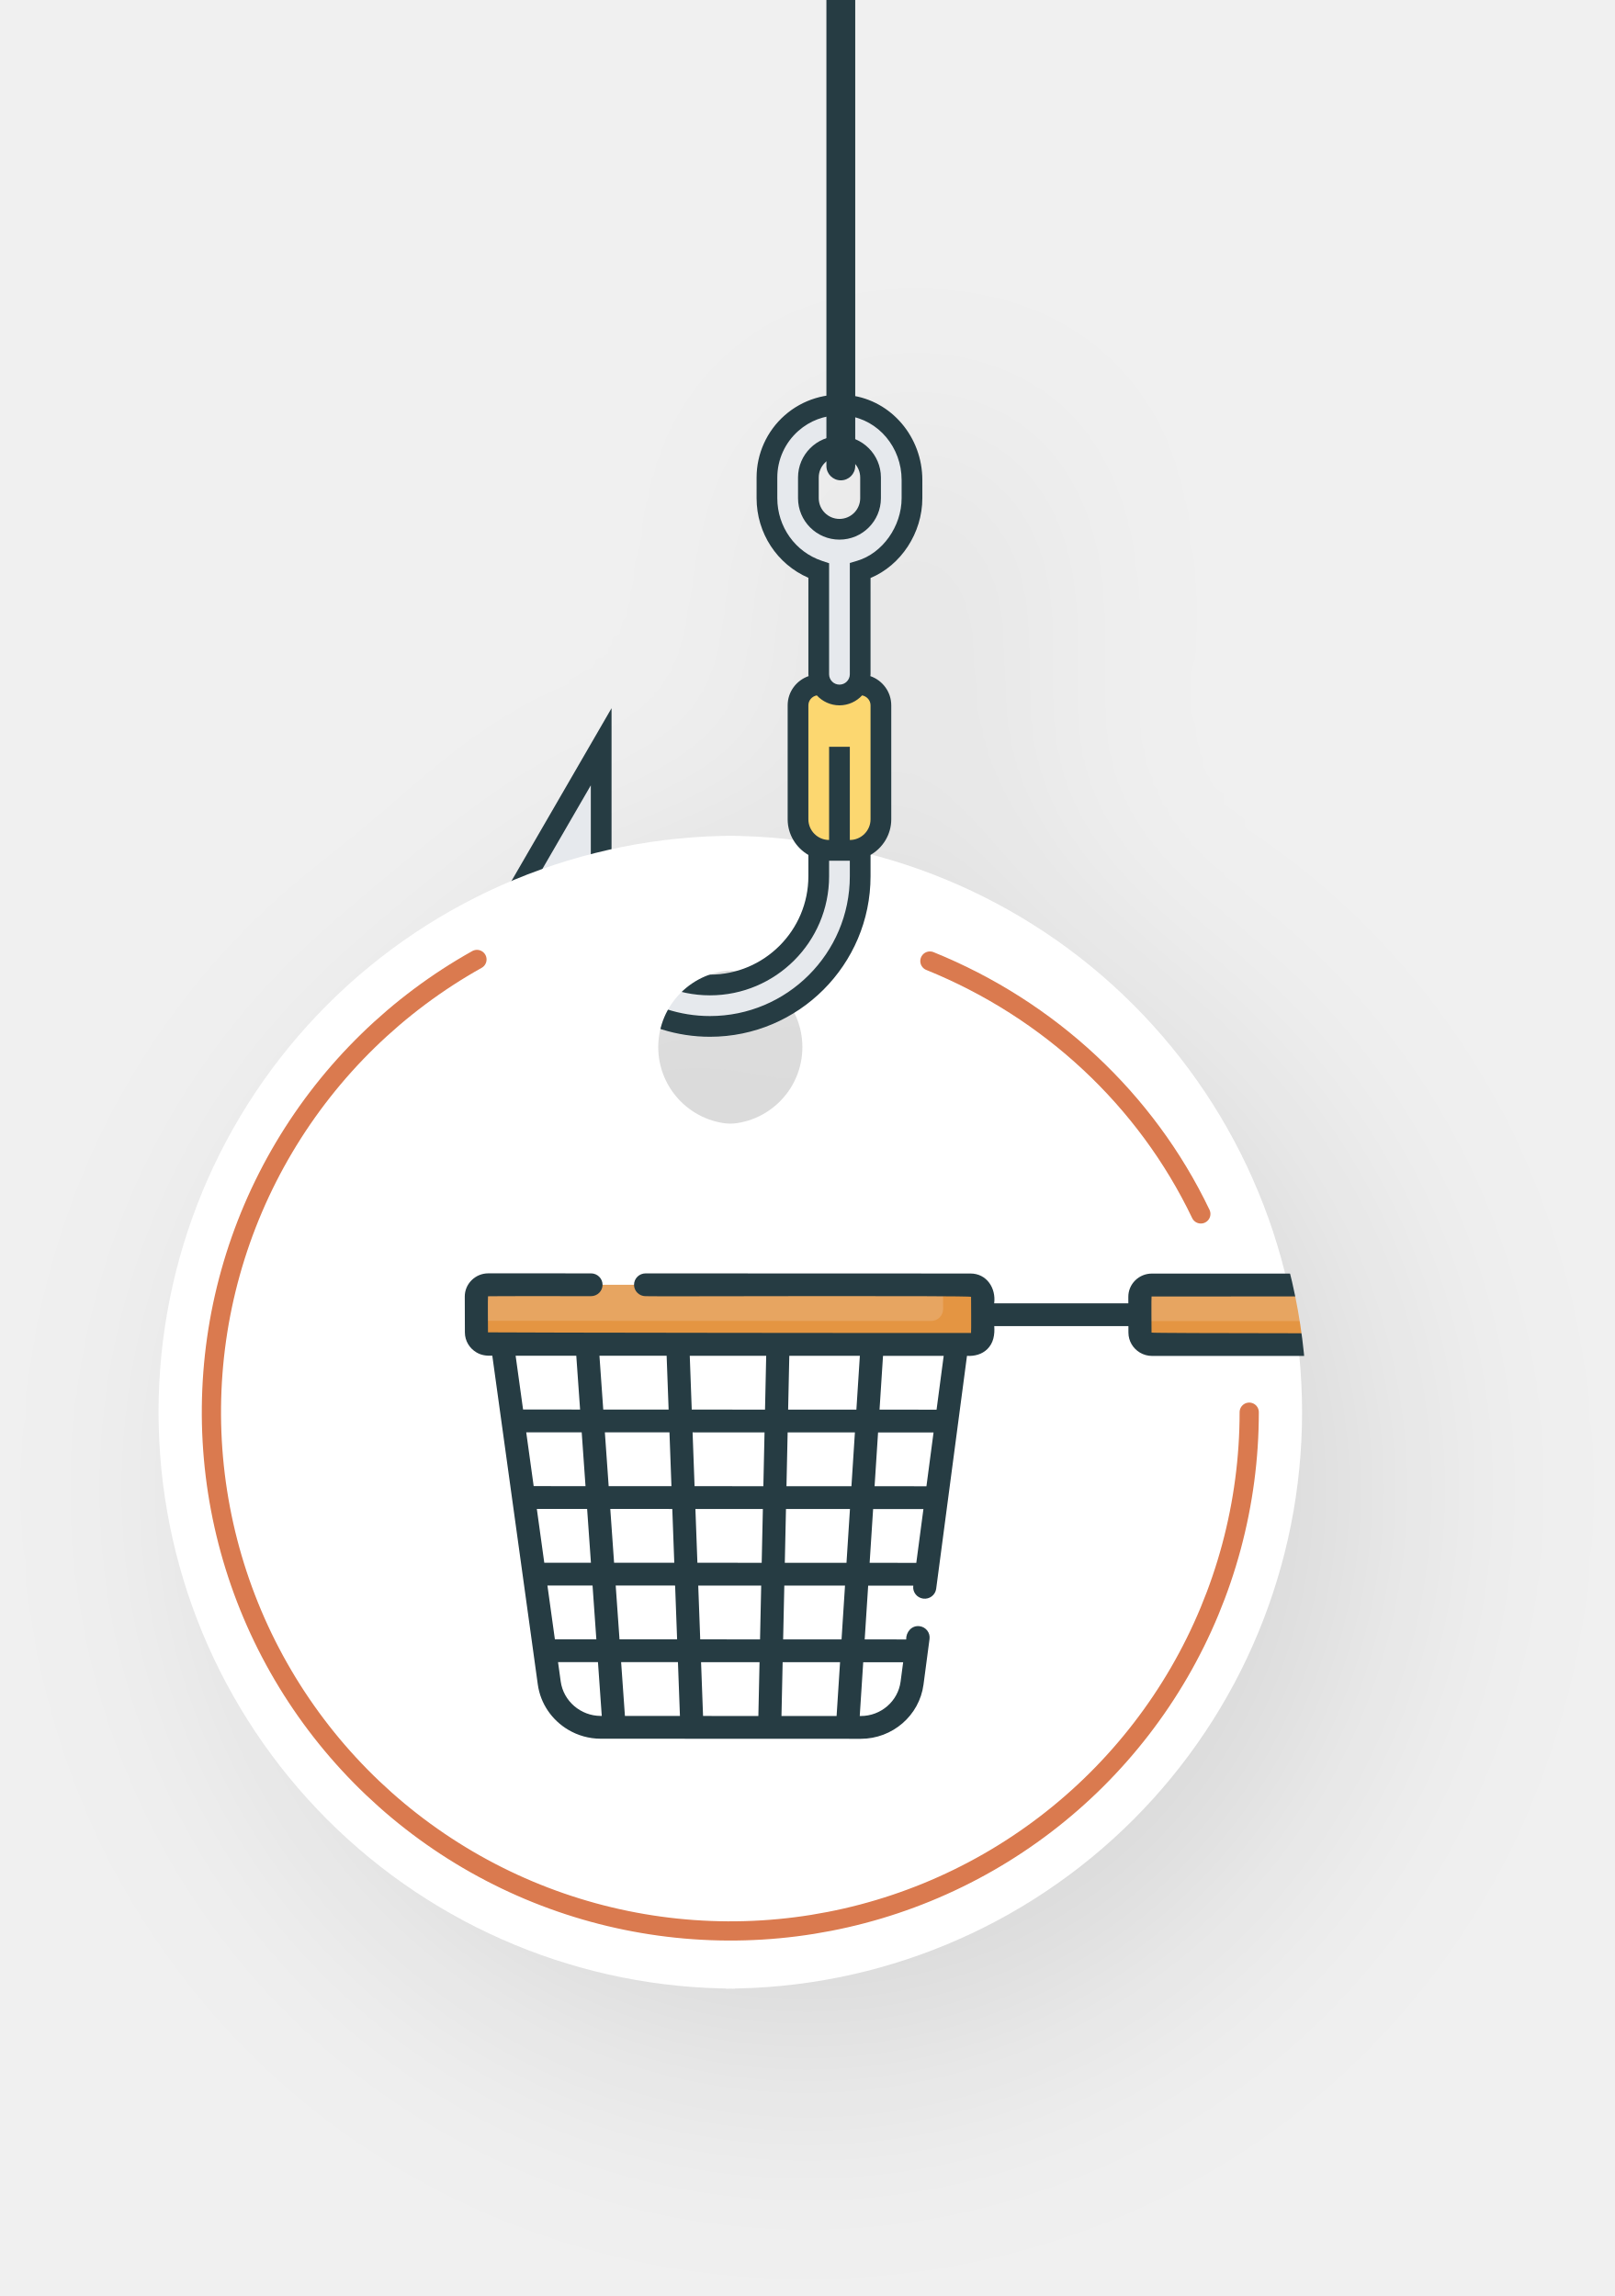
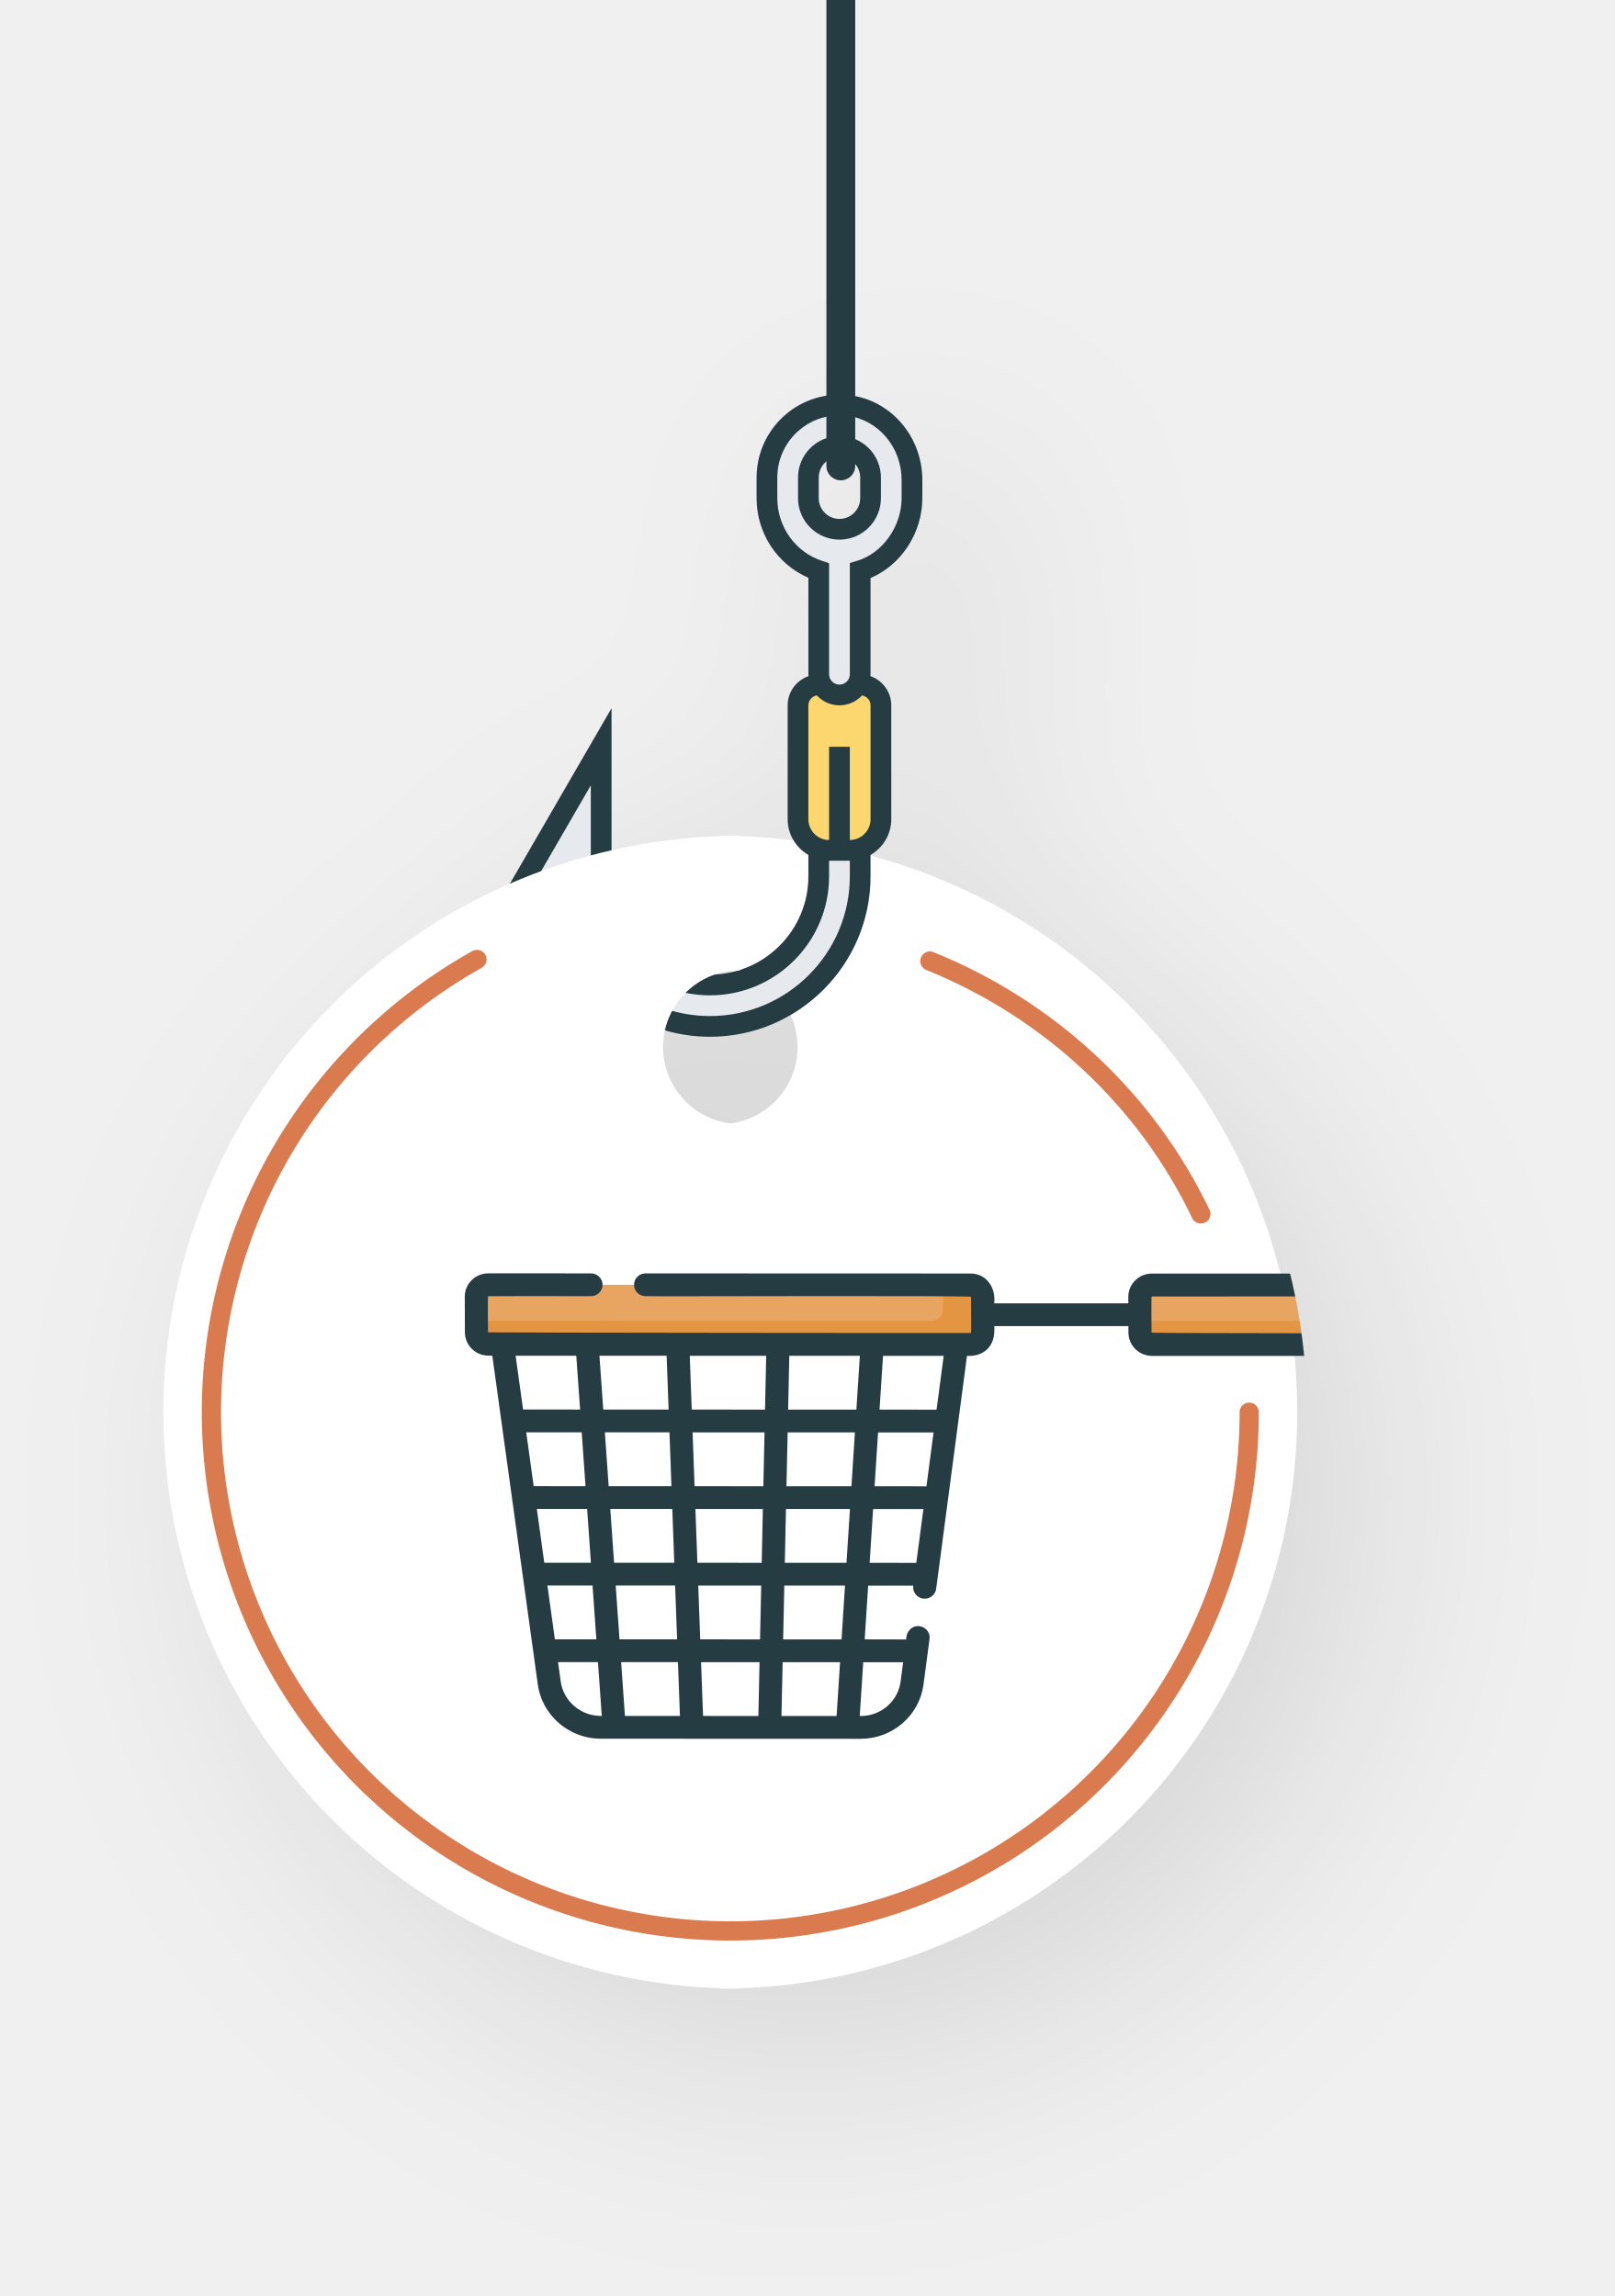
<svg xmlns="http://www.w3.org/2000/svg" width="168" height="239" viewBox="0 0 168 239" fill="none">
  <g filter="url(#filter0_d)">
-     <path d="M118.426 104.574C107.174 93.321 91.913 87 76 87V101C80.418 101 84 104.582 84 109C84 113.418 80.418 117 76 117L76 207C91.913 207 107.174 200.679 118.426 189.426C129.679 178.174 136 162.913 136 147C136 131.087 129.679 115.826 118.426 104.574Z" fill="white" transform="translate(-0.5)" />
+     <path d="M118.426 104.574C107.174 93.321 91.913 87 76 87V101C80.418 101 84 104.582 84 109C84 113.418 80.418 117 76 117L76 207C91.913 207 107.174 200.679 118.426 189.426C129.679 178.174 136 162.913 136 147C136 131.087 129.679 115.826 118.426 104.574Z" fill="white" transform="translate(-1)" />
    <path d="M89.516 71.266C90.702 71.266 91.672 72.236 91.672 73.422V85.281C91.672 86.715 90.745 87.923 89.451 88.343C89.138 88.462 88.793 88.516 88.438 88.516H87.359H86.281C85.925 88.516 85.581 88.462 85.268 88.343C83.974 87.923 83.047 86.715 83.047 85.281V73.422C83.047 72.236 84.017 71.266 85.203 71.266L85.462 71.212C85.559 71.395 85.688 71.567 85.839 71.708C86.227 72.106 86.766 72.344 87.359 72.344C88.179 72.344 88.89 71.88 89.257 71.212L89.516 71.266Z" fill="#FCD770" />
    <path d="M94.906 49.962V51.859C94.906 55.277 92.631 58.479 89.516 59.406V70.188C89.516 70.554 89.419 70.91 89.257 71.212C88.89 71.88 88.179 72.344 87.359 72.344C86.766 72.344 86.227 72.107 85.839 71.708C85.688 71.568 85.559 71.395 85.462 71.212C85.3 70.91 85.203 70.554 85.203 70.188V59.406C81.969 58.328 79.812 55.277 79.812 51.859V49.703C79.812 45.218 83.748 41.628 88.351 42.221C92.157 42.706 94.906 46.135 94.906 49.962ZM90.594 51.859V49.703C90.594 48.808 90.227 48 89.645 47.418C89.063 46.835 88.254 46.469 87.359 46.469C85.57 46.469 84.125 47.913 84.125 49.703V51.859C84.125 53.649 85.57 55.094 87.359 55.094C89.149 55.094 90.594 53.649 90.594 51.859Z" fill="#E6E9ED" />
    <path d="M89.516 88.516V91.211C89.516 99.847 82.519 106.844 73.883 106.844C66.972 106.844 61.118 102.348 59.048 96.127L50.703 98.219L62.562 77.734V91.211C62.562 97.464 67.63 102.531 73.883 102.531C80.136 102.531 85.203 97.464 85.203 91.211V88.516L85.268 88.343C85.581 88.462 85.925 88.516 86.281 88.516H87.359H88.438C88.793 88.516 89.138 88.462 89.451 88.343L89.516 88.516Z" fill="#E6E9ED" />
    <path d="M87.359 45.391C84.981 45.391 83.047 47.325 83.047 49.703V51.859C83.047 54.238 84.981 56.172 87.359 56.172C89.738 56.172 91.672 54.238 91.672 51.859V49.703C91.672 47.325 89.738 45.391 87.359 45.391ZM89.516 51.859C89.516 53.048 88.549 54.016 87.359 54.016C86.17 54.016 85.203 53.048 85.203 51.859V49.703C85.203 48.514 86.17 47.547 87.359 47.547C88.549 47.547 89.516 48.514 89.516 49.703V51.859Z" fill="#263C43" />
    <path d="M88.488 41.15C86.012 40.831 83.527 41.59 81.667 43.227C79.802 44.867 78.734 47.227 78.734 49.703V51.859C78.734 55.496 80.869 58.732 84.124 60.147V70.187C84.124 70.253 84.139 70.314 84.144 70.38C82.881 70.821 81.968 72.01 81.968 73.422V85.281C81.968 86.87 82.841 88.246 84.124 88.994V91.211C84.124 96.858 79.529 101.453 73.882 101.453C68.235 101.453 63.64 96.858 63.64 91.211V73.72L48.493 99.882L58.372 97.412C60.895 103.739 67.007 107.922 73.882 107.922C83.097 107.922 90.593 100.425 90.593 91.211V88.994C91.876 88.246 92.749 86.87 92.749 85.281V73.422C92.749 72.01 91.836 70.821 90.573 70.38C90.578 70.314 90.593 70.253 90.593 70.187V60.165C93.759 58.845 95.984 55.482 95.984 51.859V49.966C95.984 45.489 92.762 41.699 88.488 41.15ZM88.437 91.211C88.437 99.236 81.907 105.765 73.882 105.765C67.603 105.765 62.054 101.757 60.074 95.792L59.76 94.843L52.91 96.555L61.483 81.748V91.211C61.483 98.047 67.046 103.609 73.882 103.609C80.718 103.609 86.28 98.047 86.28 91.211V89.594H88.437V91.211ZM90.593 73.422V85.281C90.593 86.47 89.626 87.437 88.437 87.437V77.734H86.28V87.437C85.091 87.437 84.124 86.47 84.124 85.281V73.422C84.124 72.899 84.505 72.483 85 72.385C85.59 73.018 86.426 73.422 87.359 73.422C88.291 73.422 89.127 73.018 89.717 72.385C90.212 72.483 90.593 72.899 90.593 73.422ZM93.827 51.859C93.827 54.788 91.841 57.588 89.207 58.373L88.437 58.602V70.187C88.437 70.781 87.954 71.265 87.359 71.265C86.763 71.265 86.28 70.781 86.28 70.187V58.629L85.543 58.383C82.759 57.456 80.89 54.834 80.89 51.859V49.703C80.89 47.847 81.692 46.077 83.09 44.846C84.289 43.791 85.776 43.234 87.349 43.234C87.636 43.234 87.923 43.252 88.215 43.289C91.414 43.7 93.827 46.57 93.827 49.966V51.859Z" fill="#263C43" />
-     <path d="M33.574 104.574C44.826 93.321 60.087 87 76 87V101C71.582 101 68 104.582 68 109C68 113.418 71.582 117 76 117L76 207C60.087 207 44.826 200.679 33.574 189.426C22.321 178.174 16 162.913 16 147C16 131.087 22.321 115.826 33.574 104.574Z" fill="white" transform="translate(0.5)" />
+     <path d="M33.574 104.574C44.826 93.321 60.087 87 76 87V101C71.582 101 68 104.582 68 109C68 113.418 71.582 117 76 117L76 207C60.087 207 44.826 200.679 33.574 189.426C22.321 178.174 16 162.913 16 147C16 131.087 22.321 115.826 33.574 104.574Z" fill="white" transform="translate(1)" />
  </g>
  <rect x="86" y="-5" width="3" height="55" rx="1.5" fill="#263C43" />
  <mask id="mask0" mask-type="alpha" maskUnits="userSpaceOnUse" x="16" y="87" width="120" height="120">
    <circle cx="76" cy="147" r="60" fill="#C4C4C4" />
  </mask>
  <g mask="url(#mask0)">
    <path d="M119.893 139.959L223.177 139.965C223.872 139.965 224.434 139.41 224.432 138.725L224.42 135.004C224.418 134.319 223.853 133.764 223.158 133.764L119.874 133.757C119.179 133.757 118.617 134.312 118.619 134.997L118.631 138.718C118.633 139.403 119.198 139.958 119.893 139.959Z" fill="#E7A561" />
    <path d="M224.431 138.725L224.419 135.004C224.417 134.319 223.852 133.764 223.157 133.763L220.302 133.762L220.309 136.28C220.311 136.965 219.75 137.52 219.055 137.52L118.626 137.515L118.63 138.718C118.632 139.403 119.197 139.958 119.892 139.959L223.176 139.965C223.871 139.965 224.433 139.41 224.431 138.725Z" fill="#E49542" />
    <path d="M50.841 139.934L101.012 139.951C101.707 139.952 102.269 139.397 102.267 138.711L102.255 134.991C102.253 134.306 101.688 133.75 100.993 133.75L50.822 133.732C50.127 133.732 49.565 134.287 49.567 134.972L49.579 138.693C49.581 139.378 50.146 139.933 50.841 139.934Z" fill="#E7A561" />
    <path d="M102.266 138.712L102.254 134.991C102.252 134.306 101.687 133.75 100.992 133.75L98.137 133.749L98.144 136.267C98.147 136.952 97.585 137.507 96.89 137.507L49.574 137.49L49.578 138.693C49.58 139.378 50.145 139.934 50.84 139.934L101.011 139.952C101.706 139.952 102.268 139.397 102.266 138.712Z" fill="#E49542" />
    <path d="M225.634 138.721L225.623 135.001C225.619 133.665 224.514 132.578 223.159 132.577L119.875 132.571C119.217 132.571 118.598 132.824 118.134 133.283C117.67 133.742 117.416 134.352 117.418 135.001L117.42 135.671L103.46 135.666C103.662 134.089 102.689 132.569 100.994 132.564L67.182 132.552C66.518 132.552 65.98 133.083 65.98 133.738C65.98 134.393 66.518 134.925 67.182 134.925C67.243 134.974 101.057 134.833 101.054 134.995C101.053 135.033 101.083 138.719 101.051 138.751C101.024 138.777 50.782 138.721 50.782 138.69C50.782 138.649 50.752 134.967 50.785 134.934C50.811 134.908 61.469 134.923 61.503 134.923C62.167 134.923 62.705 134.392 62.705 133.737C62.705 133.082 62.167 132.551 61.503 132.55L50.824 132.547C50.165 132.546 49.547 132.799 49.082 133.259C48.618 133.718 48.364 134.328 48.366 134.976L48.378 138.697C48.38 139.578 48.861 140.35 49.577 140.774C50.11 141.09 50.615 141.136 51.232 141.121L55.968 175.35C56.247 177.363 57.456 179.066 59.128 180.058C60.127 180.651 61.291 180.99 62.521 180.99L89.578 181C92.873 181.001 95.678 178.575 96.104 175.356L96.732 170.607C96.818 169.957 96.354 169.362 95.696 169.277C94.878 169.171 94.28 169.883 94.301 170.656L89.984 170.654L90.346 165.054L95.041 165.056L95.039 165.076C94.953 165.726 95.417 166.321 96.075 166.406C96.733 166.491 97.337 166.033 97.423 165.383L100.629 141.138C101.412 141.18 102.186 140.988 102.753 140.426C103.403 139.783 103.529 138.906 103.468 138.038L117.427 138.043L117.429 138.721C117.432 139.602 117.913 140.374 118.628 140.799C118.998 141.018 119.432 141.145 119.894 141.145L223.177 141.151C223.835 141.151 224.454 140.899 224.918 140.439C225.382 139.98 225.636 139.37 225.634 138.721ZM89.481 141.134L89.12 146.735L82.017 146.732L82.139 141.131L89.481 141.134ZM72.28 154.702L72.074 149.101L79.561 149.104L79.439 154.704L72.28 154.702ZM79.388 157.077L79.266 162.677L72.575 162.675L72.368 157.074L79.388 157.077ZM69.874 154.701L63.341 154.699L62.945 149.098L69.668 149.1L69.874 154.701ZM69.962 157.074L70.168 162.674L63.905 162.672L63.509 157.071L69.962 157.074ZM70.256 165.047L70.463 170.647L64.469 170.645L64.073 165.045L70.256 165.047ZM72.662 165.048L79.214 165.05L79.093 170.651L72.869 170.648L72.662 165.048ZM81.792 157.078L88.451 157.08L88.09 162.681L81.671 162.678L81.792 157.078ZM81.844 154.705L81.966 149.105L88.966 149.107L88.605 154.707L81.844 154.705ZM79.734 141.131L79.612 146.731L71.986 146.729L71.78 141.128L79.734 141.131ZM69.373 141.127L69.58 146.728L62.777 146.725L62.381 141.124L69.373 141.127ZM53.658 141.122L59.971 141.124L60.367 146.724L54.433 146.722L53.658 141.122ZM54.762 149.095L60.535 149.097L60.931 154.698L55.537 154.696L54.762 149.095ZM55.865 157.069L61.099 157.071L61.495 162.671L56.64 162.67L55.865 157.069ZM57.744 170.643L56.968 165.042L61.663 165.044L62.059 170.644L57.744 170.643ZM62.521 178.618C60.427 178.617 58.634 177.074 58.35 175.029L58.072 173.016L62.227 173.017L62.623 178.618L62.521 178.618ZM65.033 178.619L64.637 173.018L70.55 173.02L70.757 178.621L65.033 178.619ZM73.163 178.622L72.956 173.021L79.041 173.023L78.919 178.624L73.163 178.622ZM93.987 173.028L93.72 175.049C93.45 177.09 91.67 178.628 89.579 178.627L89.469 178.627L89.831 173.027L93.987 173.028ZM87.06 178.626L81.324 178.624L81.446 173.024L87.421 173.026L87.06 178.626ZM87.575 170.654L81.497 170.651L81.619 165.051L87.936 165.053L87.575 170.654ZM95.355 162.683L90.499 162.682L90.861 157.081L96.096 157.083L95.355 162.683ZM96.41 154.71L91.014 154.708L91.376 149.108L97.15 149.11L96.41 154.71ZM97.464 146.737L91.529 146.735L91.891 141.135L98.205 141.137L97.464 146.737ZM223.178 138.778C223.114 138.72 119.832 138.882 119.834 138.714C119.834 138.673 119.804 134.991 119.836 134.958C119.861 134.934 223.126 134.95 223.158 134.95C223.19 134.95 223.328 138.798 223.178 138.778Z" fill="#263C43" />
  </g>
  <path d="M130 147C130 156.51 127.489 165.851 122.72 174.079C117.951 182.307 111.094 189.129 102.842 193.856C94.59 198.583 85.236 201.047 75.727 200.999C66.217 200.951 56.889 198.392 48.685 193.582C40.481 188.772 33.694 181.88 29.009 173.605C24.323 165.329 21.907 155.963 22.003 146.453C22.099 136.944 24.705 127.629 29.557 119.45C34.409 111.27 41.334 104.518 49.634 99.874" stroke="#DA7A4F" stroke-width="2" stroke-linecap="round" />
  <path d="M96.77 100.039C109.224 105.084 119.28 114.477 124.964 126.362" stroke="#DA7A4F" stroke-width="2" stroke-linecap="round" />
  <defs>
    <filter id="filter0_d" x="0" y="24" width="168" height="215" filterUnits="userSpaceOnUse" color-interpolation-filters="sRGB">
      <feFlood flood-opacity="0" result="BackgroundImageFix" />
      <feColorMatrix in="SourceAlpha" type="matrix" values="0 0 0 0 0 0 0 0 0 0 0 0 0 0 0 0 0 0 127 0" />
      <feOffset dx="8" dy="8" />
      <feGaussianBlur stdDeviation="12" />
      <feColorMatrix type="matrix" values="0 0 0 0 0 0 0 0 0 0 0 0 0 0 0 0 0 0 0.1 0" />
      <feBlend mode="normal" in2="BackgroundImageFix" result="effect1_dropShadow" />
      <feBlend mode="normal" in="SourceGraphic" in2="effect1_dropShadow" result="shape" />
    </filter>
  </defs>
</svg>
